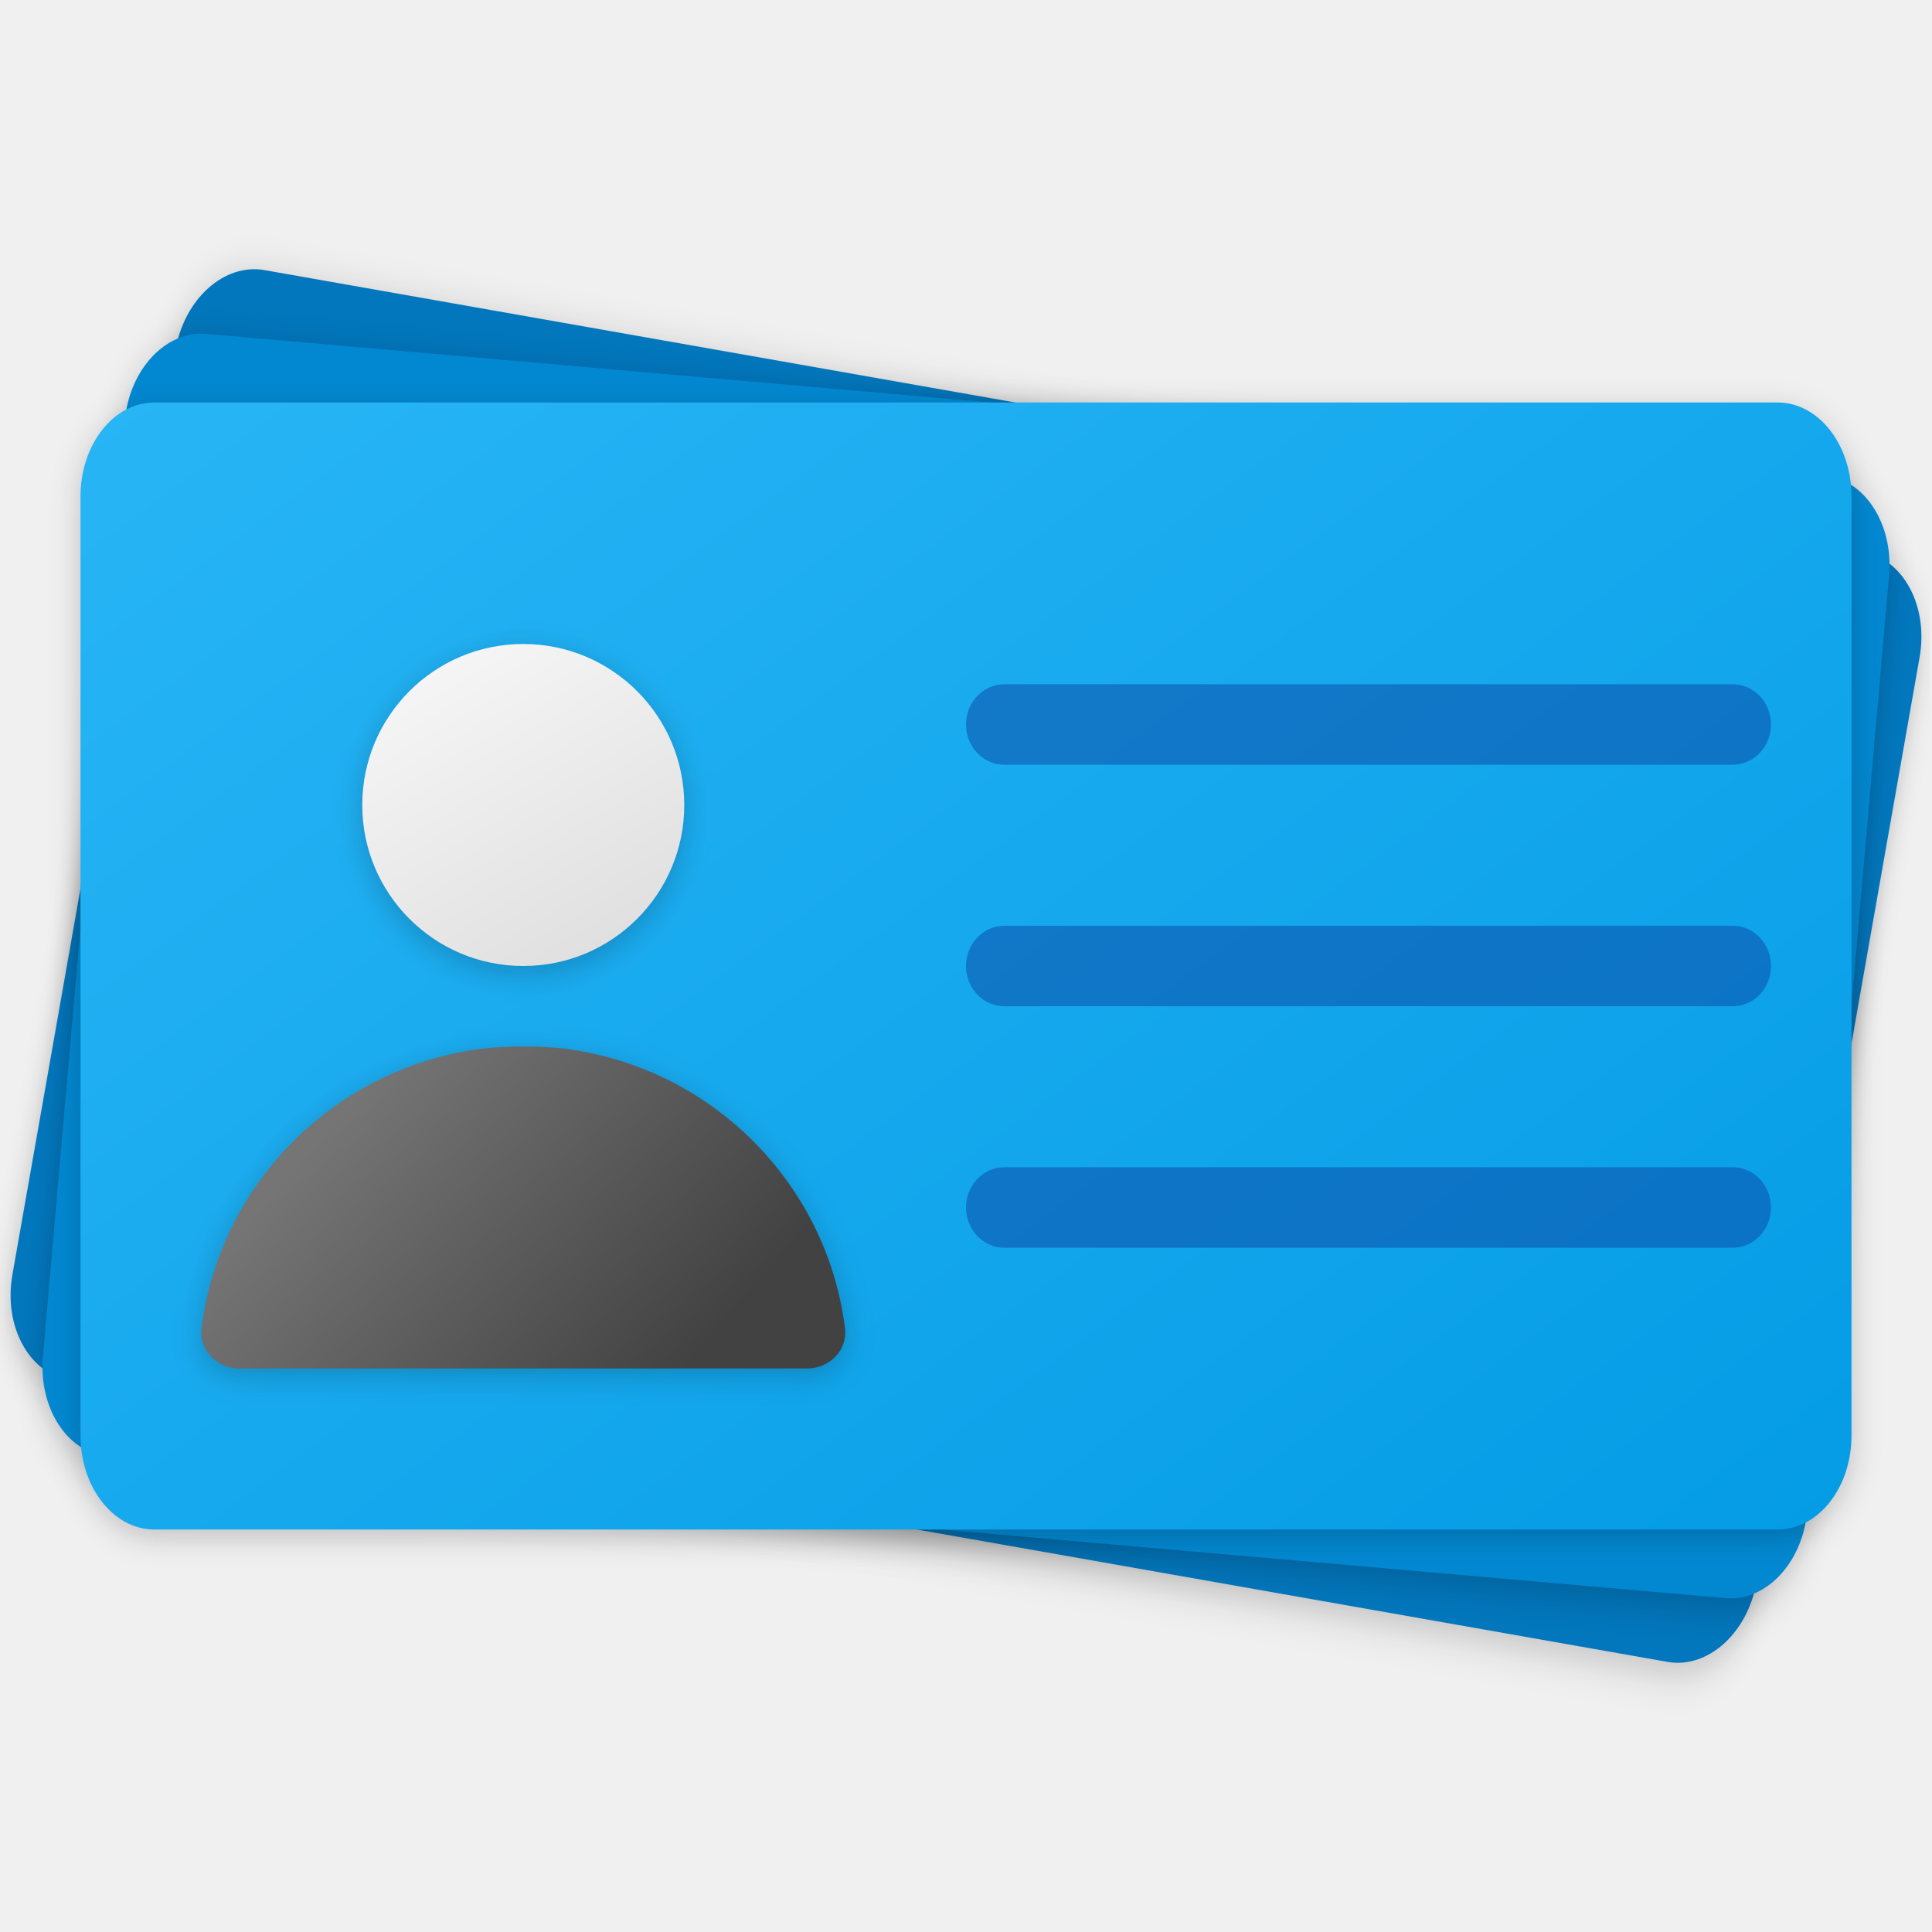
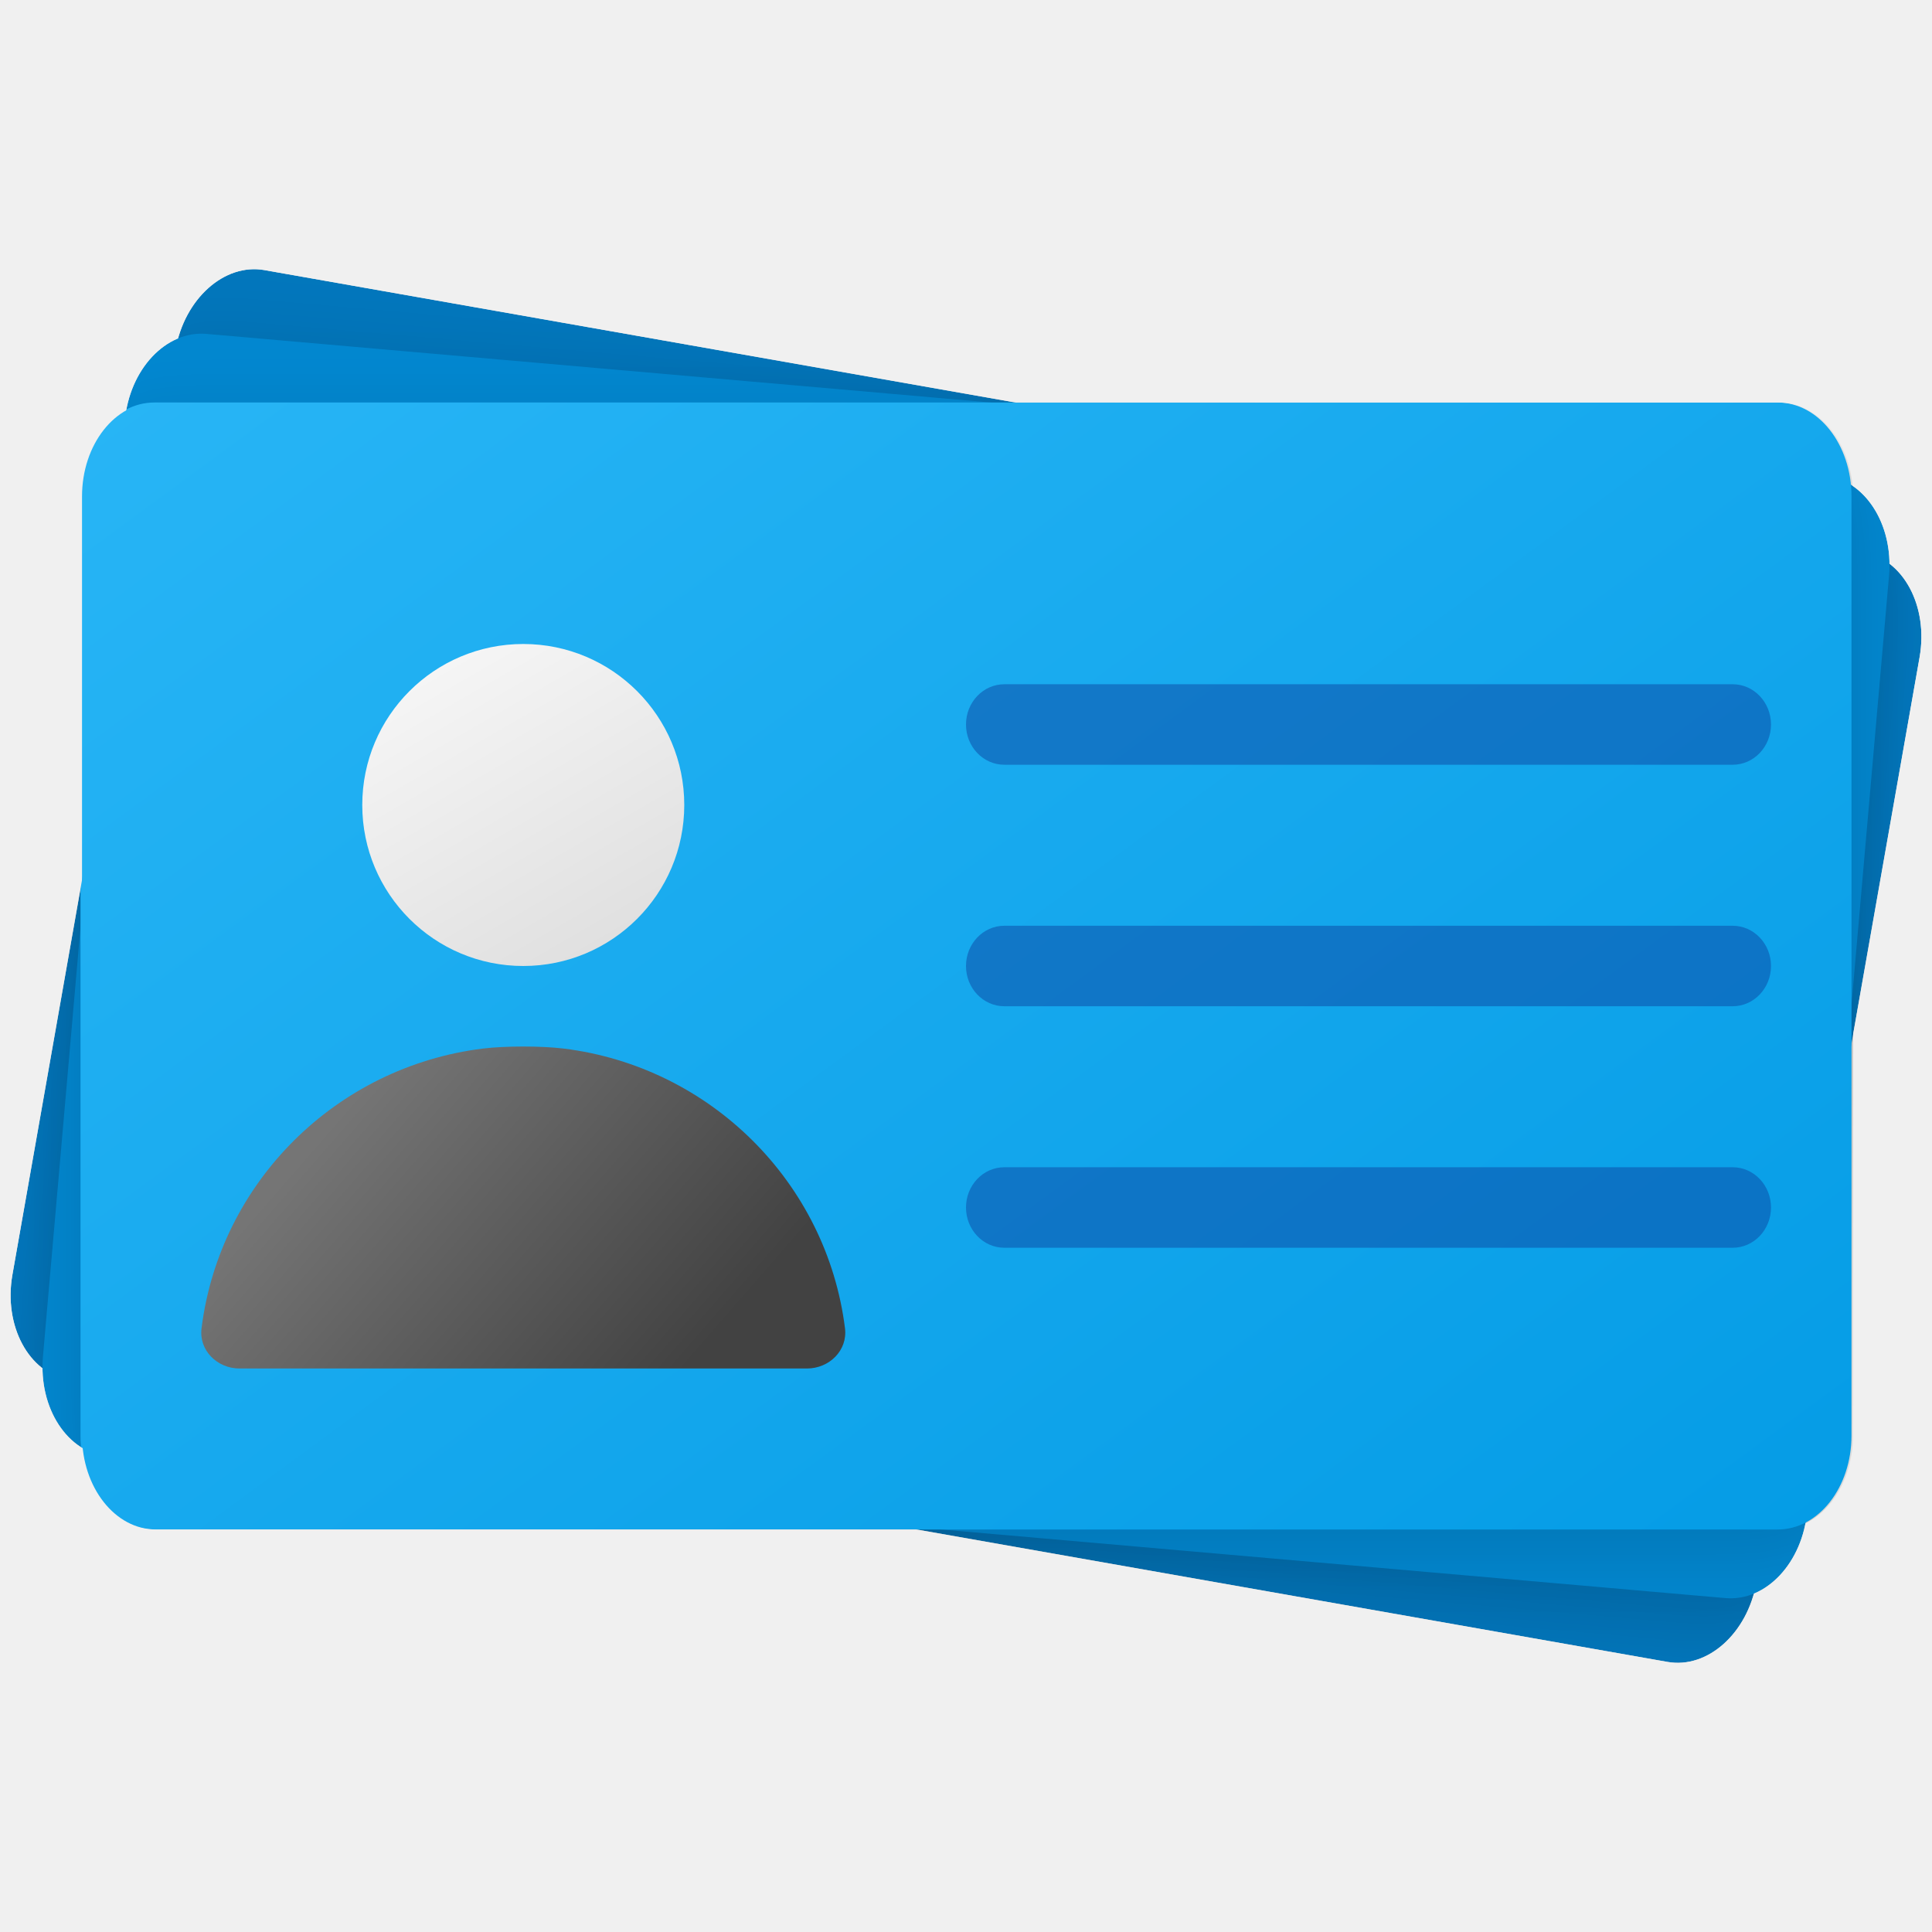
<svg xmlns="http://www.w3.org/2000/svg" xmlns:xlink="http://www.w3.org/1999/xlink" width="48" height="48" viewBox="0 0 48 48" version="1.1" id="svg1" xml:space="preserve">
  <defs id="defs1">
    <linearGradient id="linearGradient5">
      <stop style="stop-color:#757575;stop-opacity:1;" offset="0" id="stop5" />
      <stop style="stop-color:#424242;stop-opacity:1;" offset="1" id="stop6" />
    </linearGradient>
    <linearGradient id="linearGradient3">
      <stop style="stop-color:#f5f5f5;stop-opacity:1;" offset="0" id="stop3" />
      <stop style="stop-color:#e0e0e0;stop-opacity:1;" offset="1" id="stop4" />
    </linearGradient>
    <linearGradient id="linearGradient1">
      <stop style="stop-color:#29b6f6;stop-opacity:1;" offset="0" id="stop1" />
      <stop style="stop-color:#039be5;stop-opacity:1;" offset="1" id="stop2" />
    </linearGradient>
    <linearGradient xlink:href="#linearGradient1" id="linearGradient7" gradientUnits="userSpaceOnUse" x1="12" y1="3.215" x2="36" y2="44.785" />
    <linearGradient xlink:href="#linearGradient5" id="linearGradient8" gradientUnits="userSpaceOnUse" gradientTransform="translate(2,-0.9999998)" x1="5" y1="27.072" x2="13" y2="34" />
    <linearGradient xlink:href="#linearGradient3" id="linearGradient9" gradientUnits="userSpaceOnUse" gradientTransform="matrix(1.077219,0,0,1.077219,3.535206,-1.853263)" x1="5.998" y1="16.536" x2="9.998" y2="23.464" />
-     <filter style="color-interpolation-filters:sRGB" id="filter40" x="-0.056" y="-0.05" width="1.111" height="1.109">
-       <feFlood result="flood" in="SourceGraphic" flood-opacity="0.2" flood-color="rgb(0,0,0)" id="feFlood39" />
-       <feGaussianBlur result="blur" in="SourceGraphic" stdDeviation="0.4" id="feGaussianBlur39" />
-       <feOffset result="offset" in="blur" dx="0" dy="0.2" id="feOffset39" />
-       <feComposite result="comp1" operator="in" in="flood" in2="offset" id="feComposite39" />
-       <feComposite result="comp2" operator="over" in="SourceGraphic" in2="comp1" id="feComposite40" />
+     <filter style="color-interpolation-filters:sRGB" id="filter323" x="-0.05" y="-0.1" width="1.1" height="1.221">
+       <feFlood result="flood" in="SourceGraphic" flood-opacity="0.141" flood-color="rgb(0,0,0)" id="feFlood322" />
+       <feGaussianBlur result="blur" in="SourceGraphic" stdDeviation="1" id="feGaussianBlur322" />
+       <feOffset result="offset" in="blur" dx="0" dy="0.5" id="feOffset322" />
+       <feComposite result="comp1" operator="in" in="flood" in2="offset" id="feComposite322" />
+       <feComposite result="comp2" operator="over" in="SourceGraphic" in2="comp1" id="feComposite323" />
    </filter>
-     <filter style="color-interpolation-filters:sRGB" id="filter326" x="-0.02" y="-0.032" width="1.041" height="1.07">
-       <feFlood result="flood" in="SourceGraphic" flood-opacity="0.2" flood-color="rgb(0,0,0)" id="feFlood325" />
-       <feGaussianBlur result="blur" in="SourceGraphic" stdDeviation="0.4" id="feGaussianBlur325" />
-       <feOffset result="offset" in="blur" dx="0" dy="0.2" id="feOffset325" />
-       <feComposite result="comp1" operator="in" in="flood" in2="offset" id="feComposite325" />
-       <feComposite result="comp2" operator="over" in="SourceGraphic" in2="comp1" id="feComposite326" />
+     <filter style="color-interpolation-filters:sRGB" id="filter325" x="-0.05" y="-0.1" width="1.1" height="1.221">
+       <feFlood result="flood" in="SourceGraphic" flood-opacity="0.141" flood-color="rgb(0,0,0)" id="feFlood323" />
+       <feGaussianBlur result="blur" in="SourceGraphic" stdDeviation="1" id="feGaussianBlur323" />
+       <feOffset result="offset" in="blur" dx="0" dy="0.5" id="feOffset323" />
+       <feComposite result="comp1" operator="in" in="flood" in2="offset" id="feComposite324" />
+       <feComposite result="comp2" operator="over" in="SourceGraphic" in2="comp1" id="feComposite325" />
    </filter>
-     <filter style="color-interpolation-filters:sRGB" id="filter328" x="-0.02" y="-0.04" width="1.04" height="1.088">
-       <feFlood result="flood" in="SourceGraphic" flood-opacity="0.2" flood-color="rgb(0,0,0)" id="feFlood326" />
-       <feGaussianBlur result="blur" in="SourceGraphic" stdDeviation="0.4" id="feGaussianBlur326" />
-       <feOffset result="offset" in="blur" dx="0" dy="0.2" id="feOffset326" />
-       <feComposite result="comp1" operator="in" in="flood" in2="offset" id="feComposite327" />
-       <feComposite result="comp2" operator="over" in="SourceGraphic" in2="comp1" id="feComposite328" />
+     <filter style="color-interpolation-filters:sRGB" id="filter327" x="-0.05" y="-0.1" width="1.1" height="1.221">
+       <feFlood result="flood" in="SourceGraphic" flood-opacity="0.141" flood-color="rgb(0,0,0)" id="feFlood325" />
+       <feGaussianBlur result="blur" in="SourceGraphic" stdDeviation="1" id="feGaussianBlur325" />
+       <feOffset result="offset" in="blur" dx="0" dy="0.5" id="feOffset325" />
+       <feComposite result="comp1" operator="in" in="flood" in2="offset" id="feComposite326" />
+       <feComposite result="comp2" operator="over" in="SourceGraphic" in2="comp1" id="feComposite327" />
    </filter>
-     <filter style="color-interpolation-filters:sRGB" id="filter330" x="-0.02" y="-0.04" width="1.04" height="1.088">
-       <feFlood result="flood" in="SourceGraphic" flood-opacity="0.2" flood-color="rgb(0,0,0)" id="feFlood328" />
-       <feGaussianBlur result="blur" in="SourceGraphic" stdDeviation="0.4" id="feGaussianBlur328" />
-       <feOffset result="offset" in="blur" dx="0" dy="0.2" id="feOffset328" />
-       <feComposite result="comp1" operator="in" in="flood" in2="offset" id="feComposite329" />
-       <feComposite result="comp2" operator="over" in="SourceGraphic" in2="comp1" id="feComposite330" />
-     </filter>
+     <mask maskUnits="userSpaceOnUse" id="mask4">
+       <g id="g7" style="display:inline;fill:#ffffff;fill-opacity:1;stroke:none" transform="translate(1,-2.747057)">
+         <path id="path4" d="M 5.571,9.458 45.291,16.462 a 1.833,2.333 10 0 1 1.4,2.616 l -4.052,22.979 a 1.833,2.333 10 0 1 -2.211,1.98 L 0.709,37.032 a 1.833,2.333 10 0 1 -1.4,-2.616 L 3.36,11.437 a 1.833,2.333 10 0 1 2.211,-1.98 z" style="display:inline;fill:#ffffff;fill-opacity:1;stroke:none;stroke-width:0.356" />
+         <path id="path5" d="m 4.13,11.043 40.18,3.515 a 1.833,2.333 5 0 1 1.623,2.484 l -2.034,23.245 a 1.833,2.333 5 0 1 -2.03,2.165 L 1.69,38.936 A 1.833,2.333 5 0 1 0.067,36.452 L 2.101,13.207 A 1.833,2.333 5 0 1 4.13,11.043 Z" style="display:inline;fill:#ffffff;fill-opacity:1;stroke:none;stroke-width:0.356" />
+         <path id="path7" d="M 2.871,12.747 H 43.205 a 1.833,2.333 0 0 1 1.833,2.333 v 23.333 a 1.833,2.333 0 0 1 -1.833,2.333 H 2.871 A 1.833,2.333 0 0 1 1.038,38.414 V 15.08 a 1.833,2.333 0 0 1 1.833,-2.333 z" style="display:inline;fill:#ffffff;fill-opacity:1;stroke:none;stroke-width:0.356" />
+       </g>
+     </mask>
  </defs>
  <g id="layer1" style="display:inline">
-     <path style="display:inline;fill:#0277bd;fill-opacity:1;stroke-width:0.344;filter:url(#filter330)" id="rect1-7-7" width="48" height="24" x="0" y="12" transform="matrix(0.9027405,0.1591775,-0.2025896,1.148942,7.196378,-7.394878)" d="m 2,12 h 44 a 2,2 45 0 1 2,2 v 20 a 2,2 135 0 1 -2,2 H 2 A 2,2 45 0 1 0,34 V 14 a 2,2 135 0 1 2,-2 z" />
-     <path style="display:inline;fill:#0288d1;fill-opacity:1;stroke-width:0.344;filter:url(#filter328)" id="rect1-7-7-3" width="48" height="24" x="0" y="12" transform="matrix(0.9131785,0.07989276,-0.1016817,1.162227,4.524077,-5.810879)" d="m 2,12 h 44 a 2,2 45 0 1 2,2 v 20 a 2,2 135 0 1 -2,2 H 2 A 2,2 45 0 1 0,34 V 14 a 2,2 135 0 1 2,-2 z" />
-     <g id="g2-2" style="display:inline;filter:url(#filter326)" transform="matrix(0.9283161,0,0,0.9283161,1.720414,1.720414)">
-       <path style="fill:url(#linearGradient7);fill-opacity:1;stroke-width:0.344" id="rect1-7" width="48" height="24" x="0" y="12" transform="matrix(0.987451,0,0,1.256756,0.3011755,-6.162141)" d="m 2,12 h 44 a 2,2 45 0 1 2,2 v 20 a 2,2 135 0 1 -2,2 H 2 A 2,2 45 0 1 0,34 V 14 a 2,2 135 0 1 2,-2 z" />
-       <g id="g9" style="filter:url(#filter40)">
+     <g id="g409" style="display:inline" mask="url(#mask4)">
+       <path style="display:inline;fill:#0277bd;fill-opacity:1;stroke-width:0.344;filter:url(#filter327)" id="rect1-7-7" width="48" height="24" x="0" y="12" transform="matrix(0.9027405,0.1591775,-0.2025896,1.148942,7.196378,-7.394877)" d="m 2,12 h 44 a 2,2 45 0 1 2,2 v 20 a 2,2 135 0 1 -2,2 H 2 A 2,2 45 0 1 0,34 V 14 a 2,2 135 0 1 2,-2 z" />
+       <path style="display:inline;fill:#0288d1;fill-opacity:1;stroke-width:0.344;filter:url(#filter325)" id="rect1-7-7-3" width="48" height="24" x="0" y="12" transform="matrix(0.9131785,0.07989276,-0.1016817,1.162227,4.524077,-5.810879)" d="m 2,12 h 44 a 2,2 45 0 1 2,2 v 20 a 2,2 135 0 1 -2,2 H 2 A 2,2 45 0 1 0,34 V 14 a 2,2 135 0 1 2,-2 z" />
+       <path style="display:inline;fill:url(#linearGradient7);fill-opacity:1;stroke-width:0.344;filter:url(#filter323)" id="rect1-7" width="48" height="24" x="0" y="12" transform="matrix(0.9166667,0,0,1.166667,2,-4.000001)" d="m 2,12 h 44 a 2,2 45 0 1 2,2 v 20 a 2,2 135 0 1 -2,2 H 2 A 2,2 45 0 1 0,34 V 14 a 2,2 135 0 1 2,-2 z" />
+     </g>
+     <g id="g2-2" style="display:inline" transform="matrix(0.9283161,0,0,0.9283161,1.720414,1.720414)">
+       <g id="g9">
        <path id="path4-9" style="display:inline;fill:url(#linearGradient8);stroke-width:0.344" d="M 18,33 H 4 c -0.552,0 -1.007,-0.45 -0.938,-0.997 0.45,-3.621 3.32,-6.491 6.941,-6.941 0.548,-0.068 1.447,-0.068 1.995,1e-6 3.621,0.45 6.491,3.32 6.941,6.941 C 19.007,32.55 18.552,33 18,33 Z" transform="matrix(1.084648,0,0,1.078633,0.2194584,-0.8227027)" />
        <circle style="display:inline;fill:url(#linearGradient9);stroke-width:0.371" id="path2-5" cx="12.151" cy="19.691" r="4.309" />
      </g>
      <g id="g3-4">
        <path style="fill:#0d47a1;fill-opacity:0.502;stroke-width:0.344" id="rect2-3" width="21" height="2" x="24" y="16" d="m 25,16 h 19 a 1,1 45 0 1 1,1 1,1 135 0 1 -1,1 H 25 a 1,1 45 0 1 -1,-1 1,1 135 0 1 1,-1 z" transform="matrix(1.025923,0,0,1.077219,-0.6221544,-0.7760438)" />
        <path style="display:inline;fill:#0d47a1;fill-opacity:0.502;stroke-width:0.344" id="rect2-8-12" width="21" height="2" x="24" y="16" d="m 25,16 h 19 a 1,1 45 0 1 1,1 1,1 135 0 1 -1,1 H 25 a 1,1 45 0 1 -1,-1 1,1 135 0 1 1,-1 z" transform="matrix(1.025923,0,0,1.077219,-0.6221544,5.687272)" />
        <path style="display:inline;fill:#0d47a1;fill-opacity:0.502;stroke-width:0.344" id="rect2-8-1-3" width="21" height="2" x="24" y="16" d="m 25,16 h 19 a 1,1 45 0 1 1,1 1,1 135 0 1 -1,1 H 25 a 1,1 45 0 1 -1,-1 1,1 135 0 1 1,-1 z" transform="matrix(1.025923,0,0,1.077219,-0.6221544,12.15059)" />
      </g>
    </g>
  </g>
</svg>
